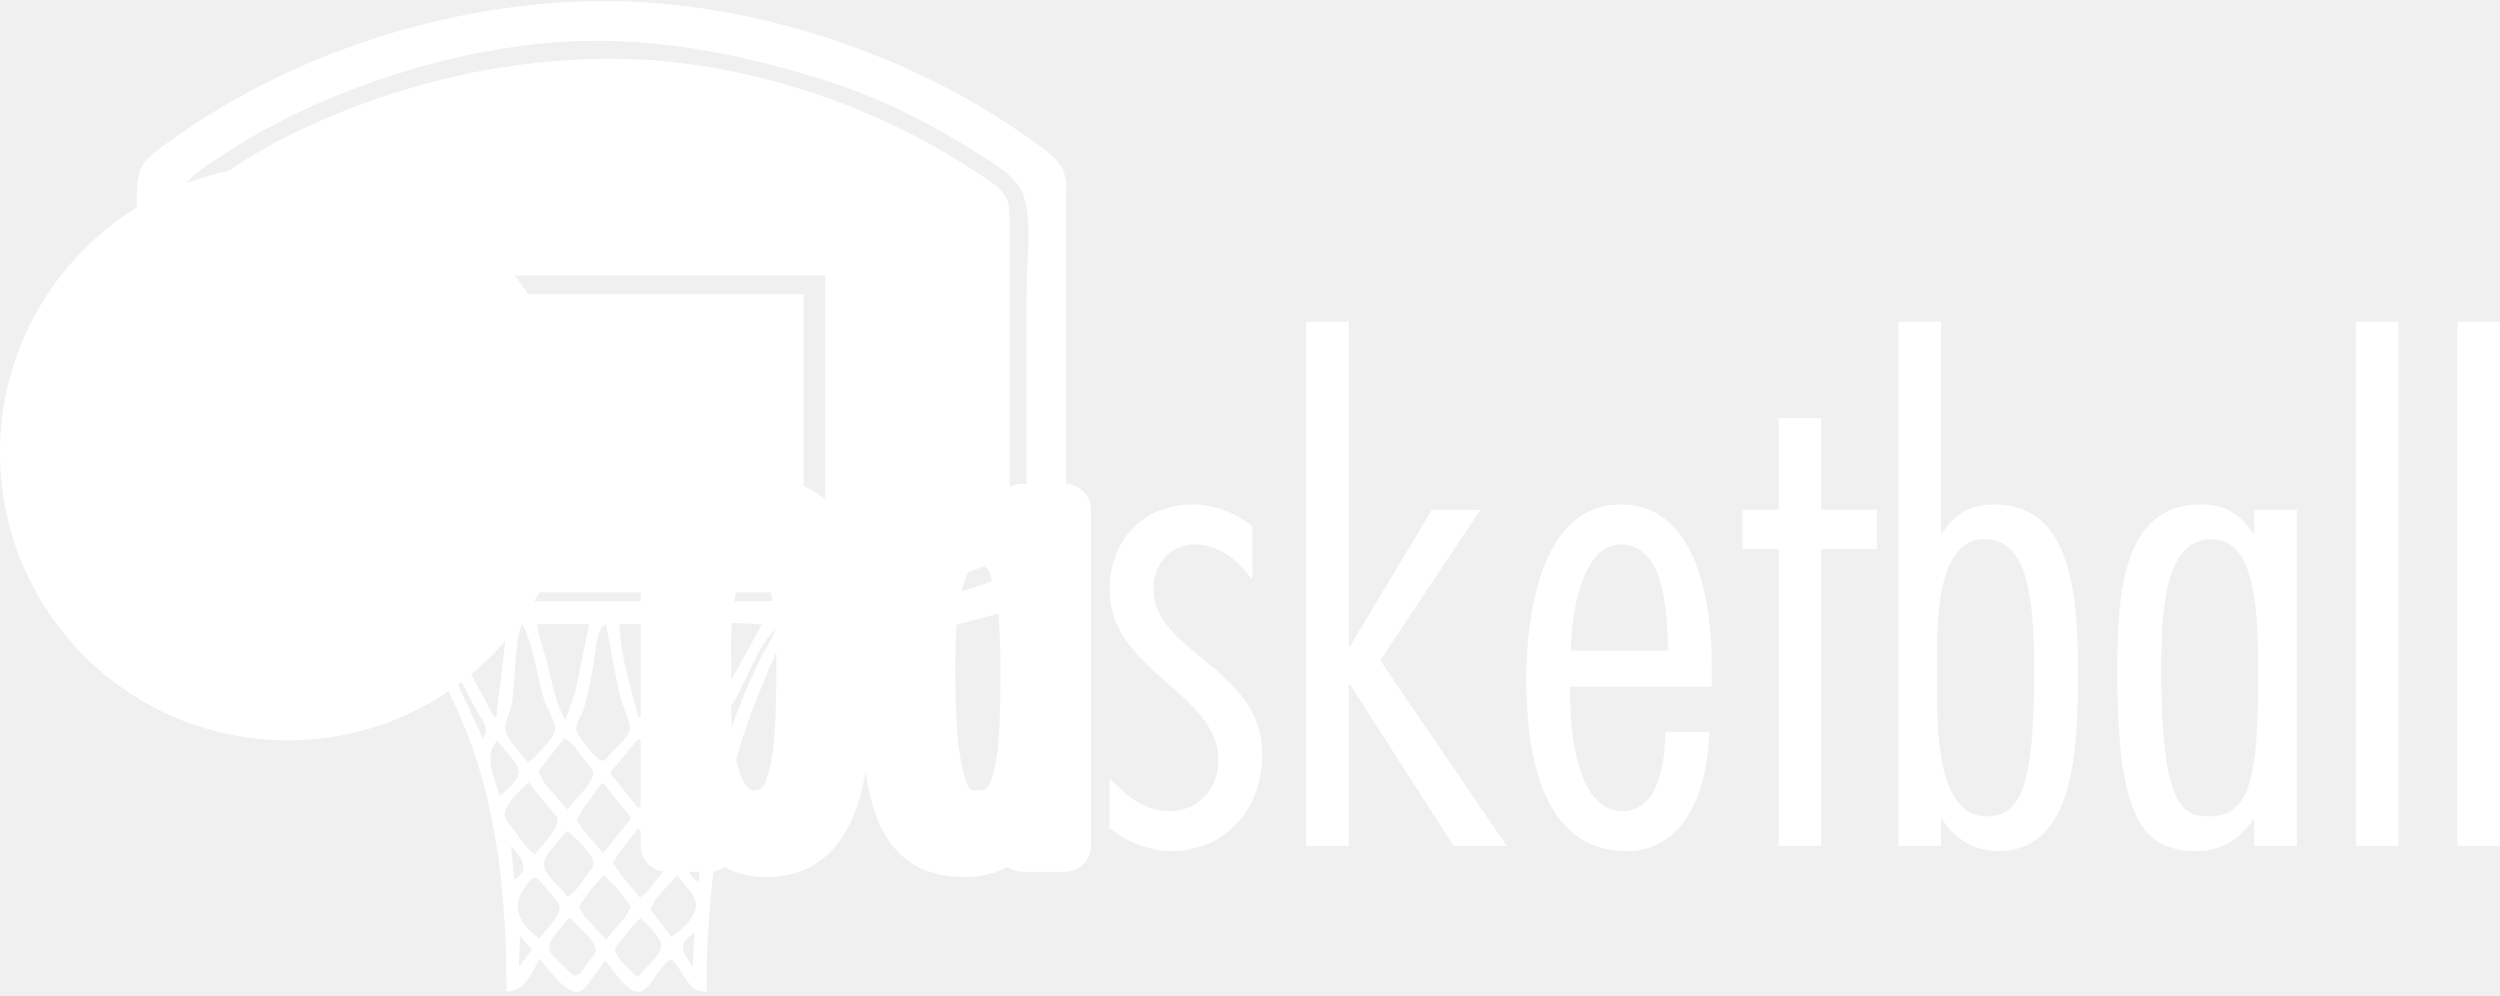
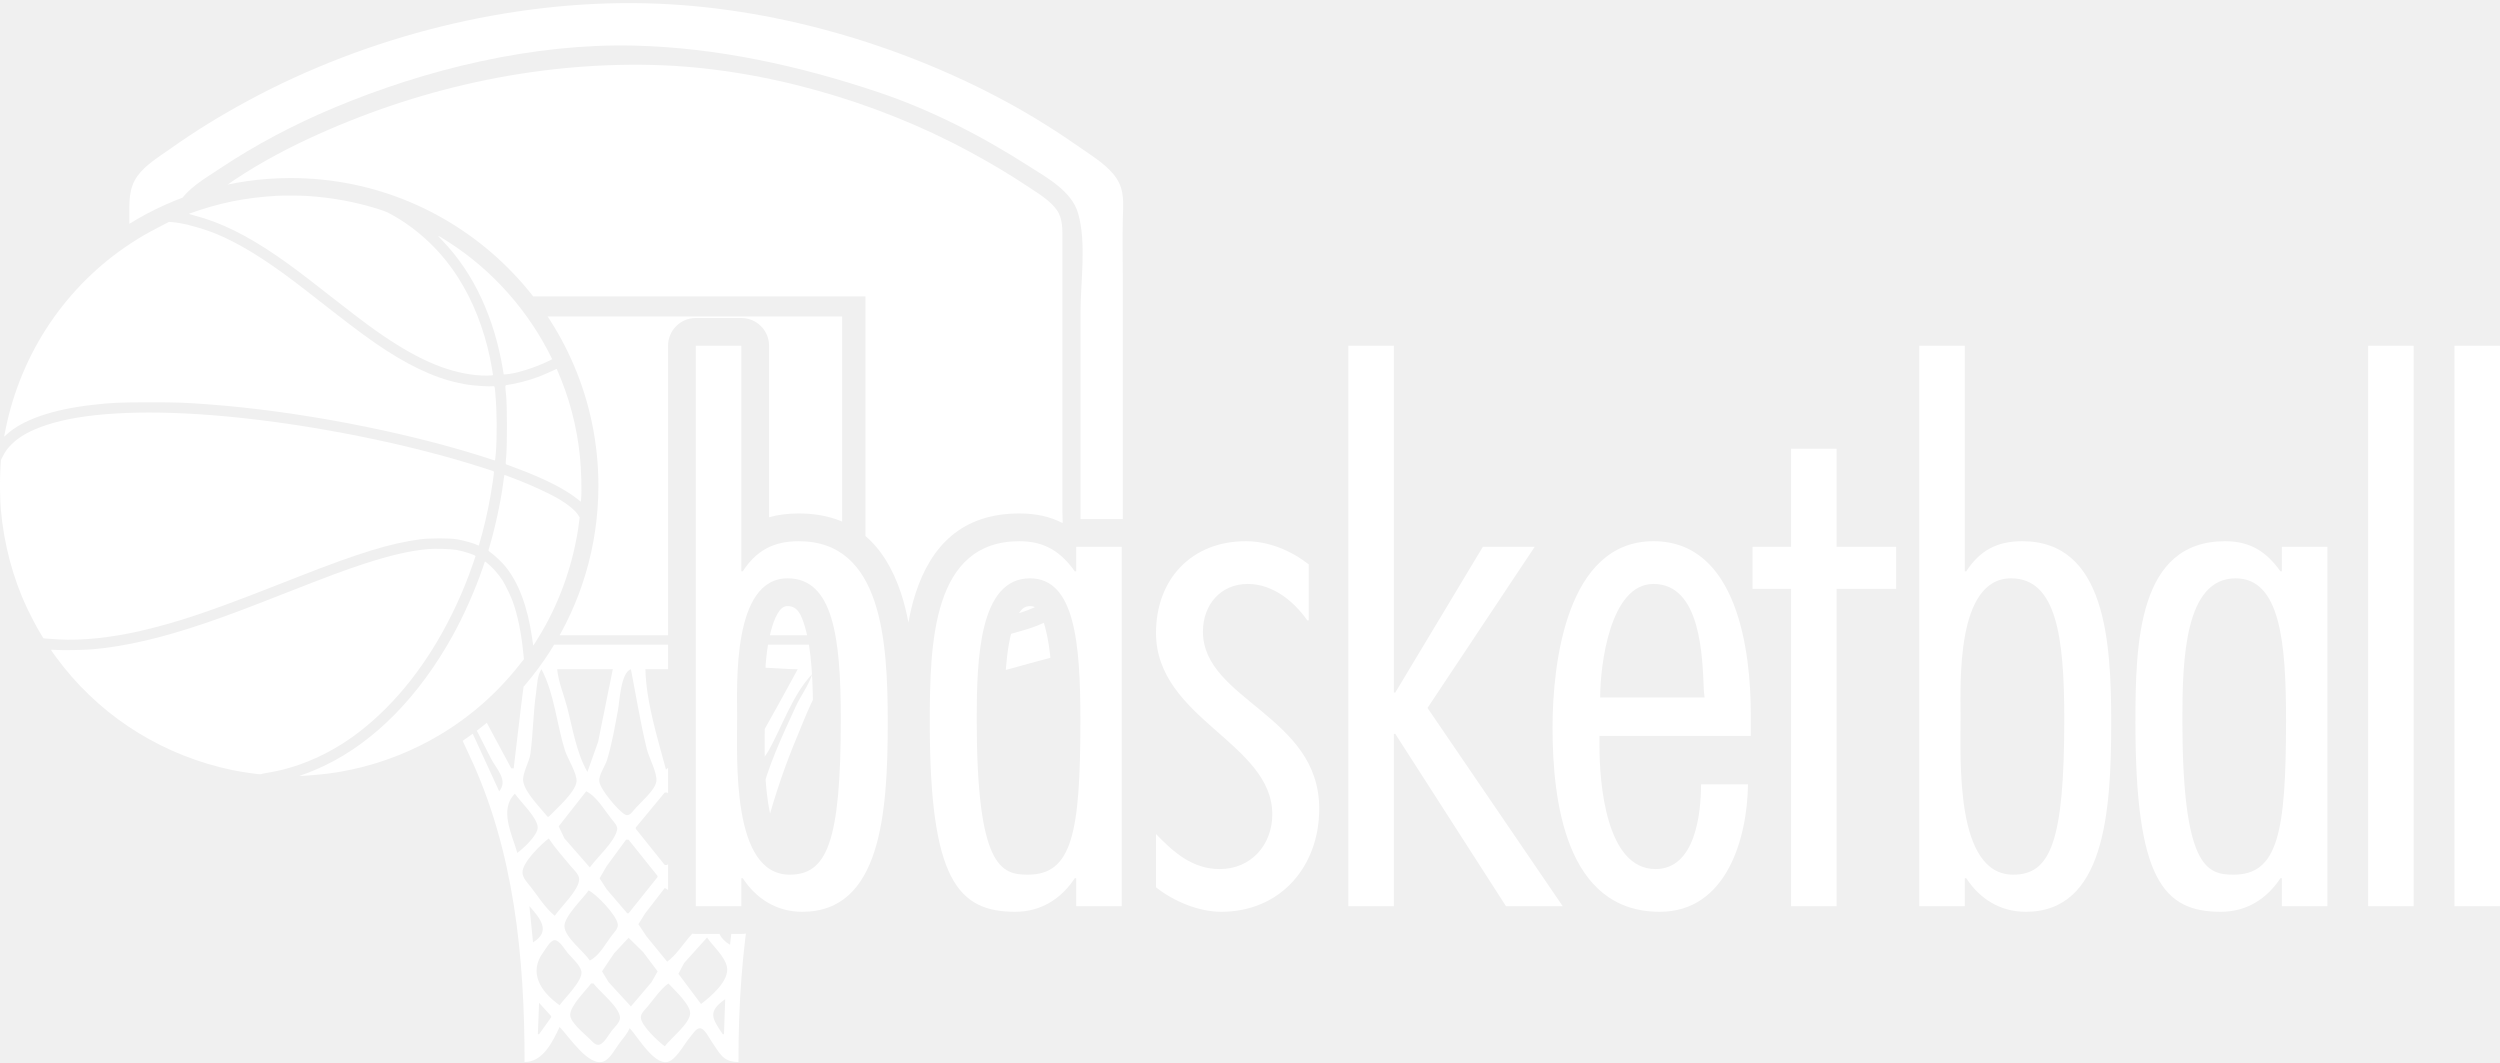
- <svg xmlns="http://www.w3.org/2000/svg" clip-rule="evenodd" fill-rule="evenodd" stroke-linejoin="round" stroke-miterlimit="2" viewBox="0 0 600 239">
-   <g fill="#fff">
-     <path d="m121.559 237.98c4.088 0 6.219-4.385 7.868-7.868 2.02 2.021 6.578 9.154 9.956 7.705 1.481-.638 2.595-2.946 3.553-4.178.811-1.045 1.687-2.046 2.226-3.256 1.804 1.886 5.936 9.23 9.136 7.317 1.74-1.039 3.179-3.866 4.503-5.418.468-.548 1.275-1.882 2.096-1.882 1.086 0 2.105 2.205 2.638 2.968 1.907 2.726 2.515 4.612 6.044 4.612-.069-25.027 3.365-49.691 13.138-72.98 1.927-4.592 4.052-10.568 7.375-14.339 1.173-1.331 3.186-.647 4.718-1.256 3.375-1.341 3.299-1.541 3.256-2.311-.198-3.523-4.717-2.804-7.868-2.804h-76.778c-5.723 0-12.276-.889-17.906.126-2.471.446-5.26.442-5.26 3.039 0 1.132.727.946 3.903 2.051 1.321.459 3.082-.109 4.138.93 4.834 4.758 7.987 12.585 10.843 18.633 10.132 21.45 12.421 45.543 12.421 68.911zm32.285-17.635c1.281 1.392 5.012 4.78 4.885 6.783-.143 2.251-4.339 5.521-5.699 7.325-1.416-1.042-5.352-4.661-5.375-6.511-.01-.904 1.023-1.805 1.555-2.442 1.446-1.737 2.808-3.812 4.634-5.155zm-16.821 0c1.431 1.886 5.751 5.228 5.96 7.597.094 1.071-1.228 2.216-1.833 2.984-.645.819-1.881 3.198-3.066 3.198-.745 0-1.396-.83-1.875-1.299-1.141-1.121-4.427-3.73-4.409-5.426.022-2.108 3.475-5.372 4.68-7.054zm-12.208 4.341 2.713 2.984v.272l-2.713 3.798h-.272zm41.78-.814-.271 7.868h-.272c-2.385-3.535-3.485-5.03.543-7.868zm-21.162 1.628-4.995-5.426-1.495-2.442 2.727-4.069 3.241-3.471 3.257 3.199 3.26 4.341-1.383 2.442zm-16.006-.271c-4.258-3.006-7.071-7.345-3.628-11.938.532-.711 1.516-2.657 2.543-2.657 1.071 0 2.324 2.199 2.948 2.929.913 1.066 2.747 2.658 3.028 4.069.397 1.983-3.754 6.009-4.891 7.597zm33.098-15.193c1.32 1.934 3.94 4.189 4.45 6.511.691 3.147-3.61 6.731-5.806 8.41l-5.073-6.782 1.297-2.442zm-8.953 5.426-4.647-5.698-1.816-2.713 1.523-2.441 4.398-5.698c2.301 1.122 4.011 4.263 5.589 6.24.518.649 1.487 1.535 1.434 2.442-.053.91-1.072 1.786-1.619 2.442-1.517 1.819-2.949 4.018-4.862 5.426zm-17.363-.272c-1.339-2.024-5.544-5.144-5.699-7.596-.143-2.264 4.167-6.286 5.428-8.139 1.812.917 6.261 5.52 6.547 7.596.128.929-.761 1.774-1.277 2.442-1.424 1.843-2.871 4.661-4.999 5.697zm32.556-13.022-1.085 9.495c-4.756-2.875-2.155-6.663 1.085-9.495zm-46.121.814c1.162 1.334 2.407 2.739 2.84 4.125.433 1.387.056 2.754-2.026 4.014zm4.341-15.193c1.455 2.2 3.272 4.206 4.951 6.24.647.783 1.934 1.872 1.879 2.984-.121 2.454-4.097 6.116-5.474 8.139-2.138-1.729-3.731-4.353-5.426-6.511-.712-.906-1.84-2.017-1.823-3.256.029-2.286 4.173-6.281 5.893-7.596zm35.54 17.363-7.325-8.681c1.336-2.322 3.229-4.407 4.884-6.512.489-.622 1.13-1.849 1.946-2.076.834-.233 1.609.76 2.123 1.264 1.35 1.324 5.343 4.522 5.385 6.51.02.963-1.079 1.998-1.622 2.713-1.747 2.298-3.653 4.477-5.391 6.782zm-17.634-17.092 6.511 8.139v.272l-6.511 8.139h-.271l-4.648-5.426-1.572-2.442 1.573-2.713 4.375-5.969zm-8.682 6.24-5.696-6.511-1.292-2.713 6.174-7.868c2.323 1.106 4.109 4.253 5.697 6.24.53.663 1.437 1.506 1.234 2.442-.591 2.721-4.478 6.129-6.117 8.41zm17.363-16.821 4.387 5.155 1.808 2.442-1.618 2.713-4.577 5.969h-.542l-6.511-8.14v-.271l6.511-7.868zm16.007.543c.994 1.304 2.889 2.542 3.47 4.07.84 2.211-1.63 7.422-2.113 9.766-1.954-1.118-3.322-3.29-4.884-4.883-.553-.563-1.554-1.3-1.575-2.17-.045-1.788 3.744-5.741 5.102-6.783zm-50.191-.271c1.22 1.793 5.124 5.429 5.12 7.596-.002 1.734-3.268 4.734-4.577 5.698-1.18-4.191-4.134-9.741-.543-13.294zm5.969-27.944c2.876 5.458 3.418 12.316 5.247 18.177.572 1.831 2.799 5.261 2.619 7.054-.237 2.362-4.609 6.204-6.238 7.867h-.271c-1.609-2.026-4.982-5.285-5.449-7.867-.312-1.722 1.367-4.412 1.607-6.24.605-4.597.627-9.247 1.286-13.837.237-1.649.232-3.762 1.199-5.154zm39.881 0 1.403 17.906.889 7.325-5.276 7.596h-.542c-1.513-2.147-5.513-4.64-5.965-7.325-.249-1.478 1.759-4.221 2.257-5.697 1.681-4.992 2.937-10.104 4.282-15.193.509-1.927.56-4.533 2.952-4.612zm-19.805 0c1.155 5.954 2.131 12.013 3.563 17.906.471 1.942 2.429 5.429 2.137 7.325-.304 1.967-3.621 4.729-4.907 6.238-.513.602-1.2 1.647-2.107 1.154-1.553-.844-5.547-5.634-5.783-7.392-.194-1.441 1.328-3.494 1.747-4.884 1.095-3.632 1.742-7.4 2.437-11.123.399-2.139.644-8.489 2.913-9.224zm40.696 1.085c-.818 2.584-2.584 4.864-3.715 7.325-3.028 6.59-6.309 13.521-7.951 20.619-1.083-.516-3.012-2.12-2.634-3.527.633-2.359 3.346-5.118 4.57-7.325 3.027-5.457 5.377-12.548 9.73-17.092zm-83.019.543c4.652 5.375 7.687 12.179 10.922 18.448 1.218 2.359 3.905 4.808 1.83 7.325l-8.351-18.177zm38.254-1.628-3.291 16.278-2.406 6.782c-2.508-4.405-3.306-9.799-4.581-14.65-.718-2.731-1.956-5.6-2.202-8.41zm41.509 0-3.858 7.054-8.622 15.464h-.271c-.573-7.256-.19-15.151-1.899-22.247 4.292-1.269 10.169-.271 14.65-.271zm-22.518 0c-.748 5.552-2.728 11.482-4.434 16.82-.556 1.738-1.034 4.65-2.62 5.698-1.885-7.052-4.461-15.187-4.612-22.518zm-38.525 0-1.039 8.139-1.674 14.107h-.542l-7.441-13.836-5.311-8.41z" />
-     <path d="m100.126 157.674c-.665-1.573-2.282-4.245-3.877-5.001-1.156-.549-2.533-.535-3.719-1.101-1.218-.582-2.071-1.66-3.256-2.261-1.597-.809-3.941-.847-5.697-1.186-8.224-1.586-16.407-3.445-24.417-5.908-3.595-1.105-7.786-1.961-10.853-4.242-6.958-5.175-5.968-13.317-5.968-20.996v-62.67c0-2.876-.093-6.078 1.33-8.682 2.028-3.708 6.109-5.954 9.522-8.229 8.027-5.352 16.611-9.859 25.502-13.59 20.84-8.745 44.849-14.545 67.554-13.989 18.557.455 36.975 4.523 54.532 10.396 11.961 4.001 23.314 9.836 33.913 16.618 4.138 2.648 9.715 5.635 11.145 10.693 1.891 6.696.521 15.314.521 22.247v45.578c0 8.234 1.391 17.009-5.969 22.646-2.932 2.246-7.101 3.089-10.581 4.137-6.799 2.049-13.663 3.79-20.619 5.23-4.5.932-8.354 1.245-12.208 3.77-1.874 1.227-4.443.596-6.097 1.665-1.375.888-2.25 3.418-2.856 4.875 5.018-.041 10.25-1.229 15.193-2.058 10.628-1.782 21.105-4.093 31.471-7.052 5.575-1.591 13.136-2.961 17.352-7.178 5.673-5.674 3.809-15.21 3.809-22.508v-56.159c0-4.698-.111-9.411.002-14.108.079-3.126.445-6.162-1.389-8.953-1.856-2.822-5.12-4.803-7.838-6.706-5.431-3.802-10.99-7.309-16.82-10.469-24.266-13.156-53.164-21.481-80.848-22.159-30.567-.749-62.67 7.36-89.529 21.887-6.004 3.248-11.8 6.78-17.363 10.744-2.527 1.8-5.593 3.604-7.424 6.161-2.012 2.809-1.801 5.954-1.801 9.224v70.538c0 7.272-1.843 16.855 3.809 22.508 4.193 4.192 11.809 5.596 17.353 7.178 14.698 4.196 30.779 8.452 46.121 9.11z" />
-     <path d="m88.875 144.826c.539-.774 1.35-1.299 2.338-1.672 1.113-.419 2.561-.568 3.926-.814 5.748-1.037 12.438-.16 18.281-.16h76.778c2.107 0 4.758-.212 6.593.405 1.259.423 2.264 1.124 2.844 2.252.627-.06 1.189-.122 1.687-.185 9.072-1.153 18.082-3.704 26.858-6.202 3.855-1.097 8.842-2.11 11.615-5.197 4.134-4.601 2.493-13.276 2.493-18.987v-60.771c0-2.29.138-4.823-1.259-6.783-1.549-2.175-4.152-3.69-6.337-5.154-4.308-2.886-8.738-5.488-13.294-7.952-21.126-11.426-46.983-18.856-71.081-19.446-26.59-.651-53.244 5.365-77.321 16.59-6.479 3.02-12.876 6.565-18.72 10.692-2.145 1.515-4.763 2.908-6.404 5-1.484 1.891-1.192 4.255-1.192 6.51v61.586c0 5.51-1.739 14.309 2.22 18.715 2.756 3.067 7.544 3.943 11.345 5.083 8.811 2.644 17.986 5.154 27.13 6.316.47.06.97.118 1.5.174zm109.202-78.714v66.331h-39.424v-4.502h34.191v-57.327h-85.827l-11.164.3c1.628 12.738.665 26.519.014 39.319-.282 5.538 1.29 12.032-.014 17.408l11.862.3h22.329v4.502h-39.424v-66.331z" />
-     <circle cx="69.067" cy="108.618" r="69.067" />
-     <path d="m113.861 126.588c.849.753 1.974 2.09 2.738 3.258.595.934 1.815 3.428 2.282 4.701 1.083 2.95 1.91 6.898 2.346 11.218l.191 1.783-.743.934c-6.092 7.821-13.606 13.987-22.414 18.391-6.538 3.269-13.648 5.445-20.833 6.368-1.931.244-6.357.594-6.357.499 0-.022.297-.138.669-.255 1.125-.361 3.343-1.274 5.009-2.08 11.186-5.381 21.151-15.526 28.739-29.259 2.441-4.415 4.999-10.188 6.665-15.049.233-.679.445-1.295.467-1.38.063-.169 0-.212 1.241.871z" />
-     <path d="m106.305 123.032c1.666.298 4.245 1.147 4.245 1.391 0 .085-.976 2.886-1.454 4.149-1.146 3.078-2.388 5.943-3.916 9.021-5.391 10.889-12.385 19.782-20.588 26.171-6.177 4.807-13.393 8.065-20.472 9.243-.934.149-1.709.308-1.73.351-.053.148-4.118-.436-6.442-.913-15.07-3.152-28.357-11.271-37.855-23.125-1.104-1.38-2.844-3.746-2.844-3.863 0-.032.541-.032 1.199.021 1.401.106 6.145.021 8.034-.138 7.524-.647 15.77-2.579 25.842-6.028 4.69-1.613 8.564-3.067 17.829-6.707 9.445-3.704 12.894-4.988 17.351-6.452 5.763-1.89 10.189-2.919 14.327-3.312 1.592-.148 5.169-.042 6.474.191z" />
-     <path d="m119.836 107.241c3.237 1.231 7.482 3.205 9.552 4.436 2.027 1.21 3.682 2.6 4.266 3.608l.276.457-.181 1.4c-1.093 8.331-4.043 16.981-8.277 24.197-.924 1.571-1.964 3.248-1.974 3.152 0-.032-.117-.838-.255-1.804-1.051-7.068-3.025-12.311-6.017-15.983-.775-.944-2.399-2.483-3.205-3.035-.436-.297-.595-.467-.563-.594 1.39-4.564 2.717-10.592 3.301-15.038.095-.648.191-1.316.212-1.507l.064-.34.817.297c.445.17 1.348.51 1.984.754z" />
-     <path d="m10.151 136.643c.021.031.8 1.608 1.235 2.446.445.839 1.103 2.038 1.486 2.654l.679 1.124.605.064c.339.043 1.655.127 2.929.191 5.157.287 11.705-.403 18.275-1.921 8.023-1.857 15.176-4.234 29.238-9.742 1.485-.584 4.383-1.709 6.42-2.515 13.51-5.296 20.355-7.387 27.115-8.299 2.059-.276 6.697-.276 8.278 0 1.783.318 3.874.923 4.68 1.347.138.085.202.064.245-.085 1.093-3.746 1.889-7.163 2.557-10.909.35-1.942.796-5.031.796-5.445 0-.201.149-.148-3.81-1.39-17.479-5.508-40.593-9.923-59.653-11.398-15.983-1.241-28.909-.467-36.985 2.218-3.609 1.199-6.06 2.558-7.854 4.351-.912.902-1.39 1.571-1.995 2.76l-.371.743-.138 2.281c-.138 2.42-.085 6.591.116 8.862.658 7.63 2.728 15.431 5.795 21.904.13.276.253.536.357.759z" />
-     <path d="m44.168 49.667c2.43.425 6.018 1.497 8.49 2.547 4.935 2.091 10.167 5.285 16.768 10.231 1.836 1.38 2.675 2.027 9.074 7.025 5.338 4.171 8.83 6.729 12.003 8.777 6.856 4.415 12.725 6.866 18.455 7.705 1.497.223 4.596.414 5.275.339.658-.074.605-.191.764 1.635.371 4.096.403 9.572.106 13.457-.117 1.411-.149 1.613-.297 1.549-.096-.042-1.359-.446-2.823-.913-17.999-5.688-41.315-10.145-61.023-11.642-5.582-.424-7.238-.488-13.69-.488-6.697.011-8.448.085-12.841.594-8.915 1.019-15.707 3.386-19.23 6.718-.255.234-.457.404-.457.372s.128-.68.276-1.433c1.709-8.649 5.19-16.97 10.103-24.186 4.776-7.005 10.847-13.001 17.851-17.617 2.229-1.465 3.884-2.43 6.527-3.789l2.228-1.157.743.053c.414.032 1.178.128 1.698.223z" />
-     <path d="m72.716 43.565c5.699.371 10.921 1.337 16.131 2.982 1.327.425 1.985.701 3.025 1.284 5.975 3.354 11.08 8.236 14.847 14.189 3.269 5.147 5.678 11.25 7.079 17.893.201.924.679 3.662.679 3.842 0 .17-2.303.191-3.821.032-6.866-.722-13.679-3.757-22.605-10.072-2.154-1.528-5.232-3.863-10.103-7.672-6.696-5.254-8.628-6.697-11.971-9-6.771-4.659-12.799-7.62-18.466-9.063-.785-.202-1.358-.393-1.273-.425 6.728-2.419 12.448-3.587 19.686-4.022 1.305-.085 5.349-.064 6.792.032z" />
-     <path d="m128.774 82.38c2.755 6.22 4.546 12.875 5.22 19.714.297 3.003.424 7.641.265 9.413l-.074.701-.796-.637c-2.834-2.25-7.504-4.606-13.606-6.867-1.135-.424-2.165-.806-2.281-.859-.213-.085-.223-.096-.075-1.709.244-2.547.234-11.377-.01-13.764-.255-2.537-.287-2.314.382-2.399 1.836-.244 4.754-1.008 6.908-1.815.9-.331 3.185-1.338 3.75-1.634zm-1.287-2.009-.954.444c-3.046 1.433-7.079 2.664-9.085 2.781l-.573.032-.138-.849c-1.92-11.823-6.569-21.82-13.52-29.079-1.486-1.549-1.507-1.549 1.072.085 10.156 6.455 18.265 15.725 23.481 26.433l-.293.132z" />
-     <path d="m207.725 185.322c.586 3.806 1.344 6.985 2.263 9.631 2.035 5.86 4.924 9.547 8.339 11.913 3.672 2.544 8.095 3.623 13.379 3.623 3.731 0 7.101-.866 10.054-2.425 1.02.735 2.273 1.167 3.627 1.167h10.222c3.44 0 6.229-2.789 6.229-6.229v-80.673c0-3.44-2.789-6.229-6.229-6.229h-10.222c-1.149 0-2.225.311-3.148.855-2.717-1.402-5.841-2.113-9.59-2.113-12.98 0-19.842 7.327-23.296 17.873-.681 2.077-1.211 4.298-1.624 6.61-.441-2.351-1-4.607-1.707-6.713-3.541-10.545-10.422-17.77-22.908-17.77-2.467 0-4.672.28-6.666.85v-38.495c0-3.441-2.789-6.23-6.229-6.23h-10.222c-3.44 0-6.229 2.789-6.229 6.23v125.805c0 3.44 2.789 6.229 6.229 6.229h10.222c1.353 0 2.606-.432 3.627-1.167 2.952 1.559 6.322 2.425 10.054 2.425 9.74 0 15.981-4.792 19.905-12.445 1.838-3.585 3.085-7.94 3.92-12.722zm32.376-23.993c0 11.778-.308 19.835-1.899 24.938-.411 1.318-.797 2.354-1.552 2.963-.54.434-1.263.466-2.114.466-.534 0-1.075.097-1.563-.126-.202-.093-.293-.342-.459-.628-.432-.74-.797-1.704-1.142-2.928-1.348-4.778-2.086-12.513-2.086-25 0-6.338.081-13.664 1.538-19.401.44-1.733.987-3.296 1.8-4.522.561-.846 1.291-1.456 2.384-1.456 2.231 0 2.726 2.246 3.423 4.817 1.459 5.377 1.67 12.784 1.67 20.877zm-59.032 28.367c-.932 0-1.563-.538-2.069-1.247-.766-1.073-1.303-2.44-1.746-3.942-2.289-7.764-1.75-18.584-1.75-24.122 0-3.972-.482-13.396 1.684-20.291.406-1.293.894-2.481 1.592-3.416.444-.595 1.004-1.043 1.817-1.043 2.284 0 3.087 1.991 3.851 4.494 1.573 5.151 1.872 12.426 1.872 20.885 0 12.817-.577 20.913-2.27 25.792-.669 1.928-1.456 2.89-2.981 2.89z" />
-     <g fill-rule="nonzero">
-       <path d="m300.584 126.261c-4.089-3.146-8.964-5.19-14.153-5.19-12.109 0-20.129 8.492-20.129 20.601 0 9.592 6.605 15.883 13.052 21.544 6.605 5.818 13.053 11.165 13.053 19.185 0 6.762-4.718 12.266-11.795 12.266-6.133 0-10.378-3.774-14.31-7.863v11.952c3.932 3.145 9.593 5.504 14.625 5.504 13.367 0 22.016-10.222 22.016-23.117 0-10.536-6.448-16.512-13.052-22.016-6.448-5.347-13.053-10.064-13.053-17.77 0-5.976 3.932-10.693 10.065-10.693 5.661 0 10.379 3.931 13.366 8.177h.315z" />
-       <path d="m323.701 77.197h-10.222v125.805h10.222v-38.685h.314l24.847 38.685h12.737l-30.35-44.504 24.06-36.169h-11.637l-19.657 32.709h-.314z" />
-       <path d="m377.011 156.139c0-7.234 2.201-25.475 11.951-25.475 10.693 0 11.008 16.354 11.322 24.06l.158 1.415zm33.81 8.649v-4.875c0-14.153-2.988-38.842-21.859-38.842-19.5 0-22.645 27.363-22.645 41.83 0 16.198 2.831 41.359 24.06 41.359 14.94 0 19.657-16.355 19.815-28.621h-10.537c0 6.448-1.258 19.028-10.221 19.028-11.165 0-12.581-19.5-12.581-27.52v-2.359z" />
-       <path d="m450.449 122.329h-13.367v-22.016h-10.221v22.016h-8.649v9.436h8.649v71.237h10.221v-71.237h13.367z" />
-       <path d="m476.711 195.925c-13.052 0-11.794-25.633-11.794-35.54 0-7.234-1.101-30.979 11.322-30.979 10.222 0 11.952 13.209 11.952 31.608 0 27.677-3.145 34.911-11.48 34.911zm-21.072 7.077h10.221v-6.291h.315c2.988 4.561 7.548 7.549 13.367 7.549 17.612 0 19.185-22.016 19.185-42.46 0-18.241-1.258-40.729-19.972-40.729-5.818 0-9.592 2.202-12.58 6.762h-.315v-50.636h-10.221z" />
-       <path d="m541.972 161.329c0 25.318-1.887 34.596-11.794 34.596-5.976 0-11.48-1.572-11.48-34.911 0-13.681.63-31.608 11.952-31.608 10.064 0 11.322 14.467 11.322 31.923zm9.279-39h-10.222v5.504h-.315c-3.145-4.403-6.762-6.762-12.423-6.762-19.5 0-20.129 22.645-20.129 40.729 0 35.226 6.291 42.46 19.186 42.46 5.818 0 10.379-2.988 13.366-7.549h.315v6.291h10.222z" />
-       <path d="m565.404 77.197h10.222v125.805h-10.222z" />
-       <path d="m589.778 77.197h10.222v125.805h-10.222z" />
-       <path d="m181.069 195.925c-13.052 0-11.794-25.633-11.794-35.54 0-7.234-1.101-30.979 11.322-30.979 10.222 0 11.952 13.209 11.952 31.608 0 27.677-3.145 34.911-11.48 34.911zm-21.072 7.077h10.222v-6.291h.314c2.988 4.561 7.548 7.549 13.367 7.549 17.613 0 19.185-22.016 19.185-42.46 0-18.241-1.258-40.729-19.971-40.729-5.819 0-9.593 2.202-12.581 6.762h-.314v-50.636h-10.222z" />
-       <path d="m246.331 161.329c0 25.318-1.888 34.596-11.795 34.596-5.975 0-11.479-1.572-11.479-34.911 0-13.681.629-31.608 11.951-31.608 10.065 0 11.323 14.467 11.323 31.923zm9.278-39h-10.222v5.504h-.314c-3.146-4.403-6.762-6.762-12.424-6.762-19.5 0-20.129 22.645-20.129 40.729 0 35.226 6.291 42.46 19.186 42.46 5.818 0 10.379-2.988 13.367-7.549h.314v6.291h10.222z" />
+ <svg xmlns="http://www.w3.org/2000/svg" width="100%" height="100%" viewBox="0 0 600 255" version="1.1" xml:space="preserve" style="fill-rule:evenodd;clip-rule:evenodd;stroke-linejoin:round;stroke-miterlimit:2;">
+   <g id="playlist_basketball">
+     <g>
+       <clipPath id="_clip1">
+         <path d="M186,254.922l-63.989,0l-20.215,-71.799c24.734,-11.932 41.821,-37.26 41.821,-66.546c-0,-40.755 -33.088,-73.843 -73.843,-73.843c-14.33,0 -27.711,4.091 -39.036,11.164l0,-53.154l245.137,-0l-0,130.492c-0,-3.678 -2.982,-6.66 -6.66,-6.66l-10.929,0c-1.228,0 -2.378,0.333 -3.366,0.914c-2.904,-1.498 -6.244,-2.259 -10.252,-2.259c-13.878,0 -21.215,7.834 -24.908,19.11c-0.727,2.22 -1.294,4.595 -1.736,7.067c-0.471,-2.514 -1.069,-4.926 -1.825,-7.178c-3.786,-11.274 -11.143,-18.999 -24.492,-18.999c-2.637,0 -4.995,0.3 -7.127,0.909l-0,-41.157c-0,-3.678 -2.982,-6.66 -6.66,-6.66l-10.929,0c-3.678,0 -6.659,2.982 -6.659,6.66l-0,134.504c-0,3.678 2.981,6.66 6.659,6.66l10.929,0c1.447,0 2.787,-0.461 3.878,-1.247c1.324,0.699 2.726,1.267 4.202,1.691l0,30.331Zm3.734,-51.667c-0.07,0.004 -0.141,0.006 -0.213,0.006c-0.997,0 -1.672,-0.575 -2.213,-1.333c-0.819,-1.147 -1.392,-2.608 -1.866,-4.215c-2.447,-8.3 -1.871,-19.868 -1.871,-25.789c0,-4.247 -0.515,-14.323 1.8,-21.694c0.435,-1.383 0.957,-2.653 1.703,-3.653c0.474,-0.636 1.073,-1.115 1.943,-1.115c2.441,0 3.3,2.129 4.117,4.805c1.681,5.508 2.001,13.286 2.001,22.329c-0,6.031 -0.12,11.084 -0.408,15.296l-4.993,15.363Zm51.524,-40.331c0.199,-3.897 0.611,-7.735 1.458,-11.07c0.471,-1.853 1.055,-3.524 1.925,-4.835c0.6,-0.904 1.38,-1.557 2.549,-1.557c2.385,0 2.914,2.402 3.66,5.15c0.705,2.601 1.138,5.646 1.399,9.002l-10.991,3.31Z" />
+       </clipPath>
+       <g clip-path="url(#_clip1)">
+         <path d="M125.896,254.884c4.37,0 6.649,-4.687 8.411,-8.412c2.16,2.161 7.034,9.787 10.646,8.238c1.582,-0.682 2.774,-3.15 3.797,-4.467c0.868,-1.117 1.805,-2.187 2.381,-3.481c1.929,2.016 6.346,9.868 9.768,7.823c1.86,-1.111 3.399,-4.133 4.814,-5.792c0.5,-0.586 1.363,-2.013 2.241,-2.013c1.161,-0 2.25,2.358 2.82,3.173c2.04,2.915 2.69,4.931 6.462,4.931c-0.074,-26.757 3.598,-53.127 14.046,-78.026c2.06,-4.91 4.333,-11.299 7.886,-15.331c1.254,-1.423 3.406,-0.691 5.044,-1.342c3.609,-1.434 3.527,-1.648 3.481,-2.472c-0.211,-3.766 -5.043,-2.997 -8.412,-2.997l-82.087,0c-6.119,0 -13.125,-0.951 -19.144,0.135c-2.642,0.476 -5.624,0.472 -5.624,3.249c0,1.211 0.777,1.012 4.173,2.192c1.412,0.491 3.295,-0.117 4.424,0.994c5.168,5.087 8.539,13.456 11.593,19.922c10.833,22.934 13.28,48.693 13.28,73.676l-0,0Zm34.517,-18.854c1.37,1.488 5.359,5.111 5.223,7.252c-0.153,2.407 -4.639,5.902 -6.093,7.831c-1.514,-1.114 -5.722,-4.983 -5.747,-6.961c-0.011,-0.966 1.094,-1.929 1.663,-2.611c1.546,-1.856 3.002,-4.075 4.954,-5.511Zm-17.984,0c1.53,2.016 6.149,5.59 6.372,8.122c0.101,1.146 -1.313,2.37 -1.96,3.19c-0.689,0.876 -2.01,3.42 -3.277,3.42c-0.797,0 -1.493,-0.887 -2.005,-1.389c-1.22,-1.198 -4.733,-3.988 -4.714,-5.801c0.024,-2.254 3.716,-5.744 5.004,-7.542l0.58,0Zm-13.053,4.641l2.901,3.191l-0,0.29l-2.901,4.061l-0.29,-0l0.29,-7.542Zm44.67,-0.87l-0.29,8.412l-0.29,-0c-2.551,-3.78 -3.726,-5.378 0.58,-8.412Zm-22.625,1.74l-5.341,-5.801l-1.598,-2.611l2.915,-4.35l3.466,-3.711l3.482,3.42l3.485,4.641l-1.478,2.611l-4.931,5.801Zm-17.114,-0.29c-4.552,-3.214 -7.559,-7.852 -3.879,-12.763c0.57,-0.76 1.621,-2.84 2.719,-2.84c1.146,-0 2.485,2.351 3.153,3.131c0.976,1.139 2.936,2.842 3.237,4.35c0.424,2.121 -4.014,6.425 -5.23,8.122Zm35.388,-16.243c1.411,2.068 4.212,4.478 4.757,6.961c0.739,3.365 -3.86,7.197 -6.207,8.992l-5.424,-7.251l1.386,-2.611l5.488,-6.091Zm-9.572,5.801l-4.969,-6.091l-1.941,-2.901l1.628,-2.611l4.702,-6.091c2.46,1.199 4.288,4.557 5.975,6.672c0.554,0.693 1.59,1.64 1.534,2.61c-0.057,0.973 -1.147,1.91 -1.731,2.611c-1.622,1.945 -3.153,4.295 -5.198,5.801Zm-18.564,-0.29c-1.432,-2.165 -5.927,-5.5 -6.093,-8.122c-0.153,-2.42 4.455,-6.72 5.803,-8.702c1.937,0.981 6.694,5.902 7,8.122c0.137,0.993 -0.814,1.896 -1.366,2.611c-1.522,1.97 -3.069,4.983 -5.344,6.091Zm34.807,-13.923l-1.16,10.152c-5.085,-3.074 -2.304,-7.124 1.16,-10.152Zm-49.31,0.87c1.242,1.427 2.573,2.929 3.036,4.411c0.463,1.482 0.06,2.944 -2.166,4.291l-0.87,-8.702Zm4.641,-16.243c1.556,2.352 3.498,4.497 5.293,6.671c0.692,0.837 2.068,2.002 2.009,3.191c-0.129,2.623 -4.38,6.538 -5.852,8.702c-2.286,-1.85 -3.989,-4.655 -5.801,-6.962c-0.761,-0.969 -1.967,-2.156 -1.95,-3.481c0.032,-2.445 4.462,-6.715 6.301,-8.121Zm37.998,18.564l-7.832,-9.282c1.428,-2.482 3.452,-4.712 5.221,-6.962c0.524,-0.666 1.209,-1.977 2.081,-2.22c0.892,-0.249 1.721,0.812 2.27,1.351c1.444,1.416 5.713,4.835 5.757,6.96c0.022,1.03 -1.153,2.137 -1.734,2.901c-1.868,2.457 -3.906,4.787 -5.763,7.252Zm-18.854,-18.274l6.961,8.702l0,0.29l-6.961,8.701l-0.29,0l-4.969,-5.801l-1.68,-2.61l1.681,-2.901l4.678,-6.381l0.58,-0Zm-9.282,6.671l-6.09,-6.961l-1.382,-2.901l6.602,-8.412c2.483,1.183 4.392,4.547 6.091,6.672c0.566,0.708 1.536,1.609 1.319,2.61c-0.632,2.91 -4.788,6.553 -6.54,8.992Zm18.564,-17.984l4.69,5.511l1.933,2.611l-1.73,2.901l-4.893,6.381l-0.58,0l-6.962,-8.702l0,-0.29l6.962,-8.412l0.58,0Zm17.113,0.58c1.063,1.395 3.089,2.718 3.71,4.351c0.898,2.364 -1.742,7.936 -2.259,10.443c-2.089,-1.196 -3.552,-3.518 -5.222,-5.222c-0.591,-0.602 -1.661,-1.389 -1.684,-2.32c-0.048,-1.912 4.003,-6.138 5.455,-7.252Zm-53.661,-0.29c1.304,1.917 5.478,5.805 5.474,8.122c-0.003,1.854 -3.495,5.062 -4.894,6.091c-1.262,-4.48 -4.42,-10.414 -0.58,-14.213Zm6.381,-29.876c3.076,5.836 3.655,13.168 5.611,19.434c0.61,1.957 2.992,5.625 2.799,7.542c-0.253,2.525 -4.927,6.633 -6.669,8.412l-0.29,-0c-1.72,-2.167 -5.327,-5.651 -5.826,-8.412c-0.333,-1.841 1.461,-4.717 1.719,-6.672c0.647,-4.915 0.67,-9.886 1.374,-14.793c0.253,-1.763 0.248,-4.023 1.282,-5.511Zm42.64,0l1.499,19.144l0.951,7.832l-5.641,8.121l-0.58,0c-1.618,-2.295 -5.893,-4.961 -6.377,-7.831c-0.266,-1.58 1.88,-4.513 2.412,-6.091c1.798,-5.337 3.141,-10.803 4.578,-16.244c0.545,-2.06 0.6,-4.846 3.158,-4.931Zm-21.175,0c1.235,6.366 2.278,12.844 3.809,19.144c0.504,2.077 2.597,5.805 2.284,7.832c-0.325,2.103 -3.87,5.056 -5.246,6.67c-0.549,0.643 -1.282,1.761 -2.252,1.233c-1.661,-0.902 -5.93,-6.024 -6.184,-7.903c-0.207,-1.54 1.42,-3.735 1.869,-5.221c1.171,-3.884 1.862,-7.913 2.605,-11.893c0.427,-2.287 0.689,-9.076 3.115,-9.862Zm43.509,1.16c-0.874,2.763 -2.762,5.201 -3.971,7.832c-3.238,7.046 -6.746,14.455 -8.501,22.045c-1.158,-0.551 -3.22,-2.267 -2.816,-3.771c0.677,-2.522 3.578,-5.472 4.886,-7.832c3.237,-5.834 5.749,-13.415 10.402,-18.274Zm-88.759,0.58c4.974,5.748 8.218,13.022 11.678,19.725c1.302,2.522 4.175,5.14 1.955,7.831l-8.928,-19.434l-4.705,-8.122Zm40.899,-1.74l-3.518,17.404l-2.573,7.251c-2.681,-4.709 -3.534,-10.477 -4.898,-15.663c-0.767,-2.92 -2.091,-5.987 -2.354,-8.992l13.343,0Zm44.38,0l-4.125,7.542l-9.218,16.533l-0.29,0c-0.613,-7.757 -0.204,-16.198 -2.031,-23.785c4.589,-1.356 10.873,-0.29 15.664,-0.29Zm-24.076,0c-0.799,5.937 -2.917,12.276 -4.74,17.984c-0.594,1.858 -1.106,4.971 -2.801,6.091c-2.016,-7.539 -4.769,-16.237 -4.931,-24.075l12.472,0Zm-41.188,0l-1.111,8.702l-1.79,15.083l-0.58,0l-7.955,-14.793l-5.678,-8.992l17.114,0Z" style="fill:#fff;" />
+         <path d="M102.981,169.026c-0.711,-1.683 -2.441,-4.539 -4.145,-5.348c-1.236,-0.586 -2.709,-0.571 -3.977,-1.177c-1.302,-0.621 -2.214,-1.774 -3.481,-2.417c-1.707,-0.865 -4.213,-0.905 -6.091,-1.267c-8.792,-1.696 -17.541,-3.684 -26.106,-6.317c-3.843,-1.182 -8.324,-2.097 -11.602,-4.536c-7.44,-5.533 -6.381,-14.237 -6.381,-22.447l-0,-67.005c-0,-3.074 -0.1,-6.498 1.422,-9.282c2.168,-3.964 6.531,-6.365 10.18,-8.798c8.582,-5.721 17.76,-10.541 27.266,-14.529c22.281,-9.35 47.95,-15.551 72.225,-14.956c19.84,0.486 39.532,4.835 58.303,11.114c12.787,4.278 24.926,10.517 36.257,17.767c4.425,2.832 10.387,6.026 11.916,11.433c2.022,7.158 0.557,16.373 0.557,23.785l-0,48.73c-0,8.804 1.488,18.185 -6.381,24.212c-3.135,2.401 -7.592,3.302 -11.313,4.423c-7.269,2.19 -14.608,4.052 -22.045,5.592c-4.811,0.996 -8.931,1.33 -13.052,4.03c-2.003,1.312 -4.75,0.638 -6.518,1.78c-1.471,0.95 -2.406,3.655 -3.054,5.213c5.365,-0.044 10.958,-1.314 16.243,-2.201c11.364,-1.905 22.565,-4.376 33.647,-7.539c5.961,-1.701 14.045,-3.166 18.553,-7.675c6.065,-6.066 4.072,-16.262 4.072,-24.064l0,-60.043c0,-5.023 -0.119,-10.062 0.002,-15.083c0.084,-3.343 0.476,-6.588 -1.485,-9.572c-1.984,-3.018 -5.474,-5.135 -8.38,-7.17c-5.806,-4.065 -11.75,-7.814 -17.983,-11.193c-25.944,-14.065 -56.84,-22.967 -86.438,-23.691c-32.681,-0.801 -67.004,7.868 -95.72,23.401c-6.42,3.472 -12.617,7.248 -18.564,11.486c-2.701,1.925 -5.979,3.853 -7.937,6.587c-2.151,3.004 -1.926,6.366 -1.926,9.862l0,75.416c0,7.775 -1.97,18.02 4.073,24.064c4.482,4.482 12.625,5.983 18.552,7.675c15.714,4.485 32.908,9.036 49.311,9.74Z" style="fill:#fff;" />
+         <path d="M90.952,155.289c0.576,-0.827 1.443,-1.389 2.5,-1.787c1.189,-0.449 2.737,-0.608 4.197,-0.871c6.146,-1.109 13.298,-0.171 19.545,-0.171l82.087,0c2.252,0 5.087,-0.227 7.049,0.433c1.346,0.452 2.42,1.202 3.041,2.408c0.67,-0.065 1.271,-0.131 1.803,-0.198c9.7,-1.233 19.332,-3.96 28.716,-6.631c4.121,-1.173 9.453,-2.255 12.417,-5.556c4.421,-4.919 2.666,-14.195 2.666,-20.3l-0,-64.974c-0,-2.448 0.148,-5.156 -1.346,-7.251c-1.656,-2.326 -4.439,-3.946 -6.776,-5.511c-4.605,-3.086 -9.342,-5.867 -14.213,-8.502c-22.587,-12.216 -50.231,-20.159 -75.996,-20.79c-28.428,-0.697 -56.925,5.736 -82.667,17.737c-6.927,3.229 -13.766,7.019 -20.015,11.432c-2.293,1.619 -5.093,3.108 -6.847,5.345c-1.586,2.022 -1.274,4.549 -1.274,6.96l-0,65.844c-0,5.891 -1.86,15.299 2.374,20.01c2.947,3.279 8.065,4.215 12.129,5.434c9.42,2.827 19.229,5.511 29.006,6.753c0.502,0.064 1.037,0.126 1.604,0.186Zm116.753,-84.157l-0,70.918l-42.151,0l0,-4.813l36.555,-0l0,-61.292l-91.761,0l-11.936,0.321c1.741,13.619 0.711,28.353 0.015,42.038c-0.302,5.921 1.38,12.864 -0.015,18.612l12.682,0.321l23.873,-0l0,4.813l-42.15,0l-0,-70.918l114.888,-0Z" style="fill:#fff;" />
+       </g>
+     </g>
+     <g>
+       <path d="M117.666,135.789c0.908,0.806 2.11,2.236 2.927,3.484c0.636,0.998 1.94,3.665 2.44,5.026c1.157,3.155 2.042,7.376 2.507,11.994l0.205,1.906l-0.795,0.998c-6.513,8.363 -14.546,14.955 -23.964,19.664c-6.989,3.494 -14.591,5.82 -22.273,6.808c-2.065,0.261 -6.796,0.635 -6.796,0.533c-0,-0.023 0.317,-0.148 0.715,-0.272c1.202,-0.386 3.574,-1.362 5.355,-2.224c11.959,-5.753 22.614,-16.6 30.726,-31.283c2.61,-4.72 5.345,-10.892 7.126,-16.089c0.25,-0.726 0.477,-1.384 0.499,-1.475c0.068,-0.182 0,-0.227 1.328,0.93Z" style="fill:#fff;" />
+       <path d="M109.587,131.988c1.782,0.318 4.539,1.226 4.539,1.487c-0,0.091 -1.044,3.086 -1.555,4.436c-1.225,3.291 -2.553,6.354 -4.187,9.645c-5.764,11.641 -13.241,21.15 -22.012,27.98c-6.603,5.14 -14.319,8.623 -21.887,9.883c-0.999,0.159 -1.827,0.329 -1.85,0.374c-0.056,0.159 -4.402,-0.465 -6.887,-0.975c-16.112,-3.37 -30.318,-12.05 -40.473,-24.724c-1.18,-1.475 -3.041,-4.006 -3.041,-4.131c0,-0.034 0.579,-0.034 1.282,0.023c1.498,0.114 6.57,0.023 8.59,-0.147c8.044,-0.692 16.861,-2.758 27.628,-6.445c5.016,-1.725 9.157,-3.279 19.062,-7.171c10.099,-3.96 13.786,-5.333 18.552,-6.899c6.161,-2.019 10.893,-3.12 15.318,-3.54c1.702,-0.159 5.525,-0.045 6.921,0.204Z" style="fill:#fff;" />
+       <path d="M124.054,115.105c3.461,1.316 7.999,3.426 10.212,4.743c2.167,1.293 3.937,2.779 4.561,3.857l0.295,0.488l-0.193,1.498c-1.169,8.907 -4.323,18.154 -8.85,25.87c-0.987,1.679 -2.099,3.472 -2.111,3.37c0,-0.034 -0.124,-0.896 -0.272,-1.929c-1.123,-7.557 -3.234,-13.162 -6.433,-17.088c-0.829,-1.01 -2.565,-2.655 -3.427,-3.245c-0.465,-0.318 -0.635,-0.499 -0.601,-0.635c1.486,-4.879 2.904,-11.324 3.528,-16.078c0.103,-0.692 0.205,-1.407 0.227,-1.611l0.068,-0.364l0.874,0.318c0.477,0.182 1.441,0.545 2.122,0.806Z" style="fill:#fff;" />
+       <path d="M6.784,146.54l0,-0c0.023,0.034 0.855,1.719 1.32,2.616c0.477,0.896 1.18,2.178 1.589,2.836l0.726,1.203l0.647,0.068c0.363,0.045 1.77,0.136 3.131,0.204c5.515,0.307 12.515,-0.431 19.539,-2.053c8.578,-1.986 16.225,-4.528 31.259,-10.417c1.589,-0.624 4.687,-1.826 6.865,-2.689c14.444,-5.662 21.763,-7.897 28.99,-8.873c2.202,-0.295 7.16,-0.295 8.851,0c1.906,0.341 4.141,0.988 5.003,1.441c0.148,0.091 0.216,0.068 0.261,-0.09c1.169,-4.006 2.02,-7.659 2.735,-11.665c0.374,-2.076 0.851,-5.378 0.851,-5.82c-0,-0.216 0.159,-0.159 -4.074,-1.487c-18.687,-5.889 -43.4,-10.609 -63.778,-12.186c-17.088,-1.327 -30.908,-0.499 -39.543,2.372c-3.857,1.282 -6.478,2.734 -8.396,4.652c-0.976,0.964 -1.486,1.679 -2.133,2.95l-0.397,0.794l-0.148,2.439c-0.147,2.587 -0.091,7.047 0.125,9.475c0.703,8.158 2.916,16.498 6.195,23.419c0.14,0.295 0.271,0.573 0.382,0.811Z" style="fill:#fff;" />
+       <path d="M43.153,53.55c2.599,0.454 6.434,1.6 9.078,2.723c5.276,2.236 10.87,5.651 17.927,10.938c1.963,1.475 2.859,2.167 9.701,7.512c5.708,4.459 9.441,7.193 12.833,9.383c7.33,4.72 13.605,7.341 19.732,8.238c1.6,0.238 4.913,0.442 5.639,0.363c0.703,-0.08 0.647,-0.204 0.817,1.747c0.397,4.38 0.431,10.235 0.113,14.388c-0.124,1.509 -0.158,1.724 -0.317,1.656c-0.102,-0.045 -1.453,-0.476 -3.019,-0.976c-19.243,-6.081 -44.171,-10.847 -65.242,-12.447c-5.968,-0.454 -7.738,-0.522 -14.637,-0.522c-7.159,0.012 -9.032,0.091 -13.729,0.636c-9.531,1.089 -16.793,3.619 -20.56,7.182c-0.272,0.25 -0.488,0.431 -0.488,0.397c0,-0.034 0.136,-0.726 0.295,-1.532c1.827,-9.247 5.549,-18.143 10.802,-25.858c5.106,-7.489 11.596,-13.9 19.085,-18.835c2.383,-1.566 4.153,-2.599 6.978,-4.051l2.383,-1.237l0.794,0.057c0.443,0.034 1.259,0.136 1.815,0.238Z" style="fill:#fff;" />
+       <path d="M73.675,47.026c6.094,0.397 11.676,1.43 17.247,3.188c1.418,0.454 2.122,0.749 3.234,1.373c6.388,3.586 11.846,8.805 15.874,15.17c3.494,5.503 6.07,12.028 7.568,19.131c0.215,0.987 0.726,3.914 0.726,4.107c-0,0.182 -2.462,0.204 -4.085,0.034c-7.341,-0.772 -14.625,-4.017 -24.168,-10.768c-2.303,-1.634 -5.594,-4.13 -10.802,-8.203c-7.159,-5.617 -9.224,-7.16 -12.799,-9.622c-7.239,-4.981 -13.683,-8.147 -19.742,-9.69c-0.84,-0.216 -1.453,-0.42 -1.362,-0.454c7.194,-2.587 13.309,-3.835 21.048,-4.3c1.395,-0.091 5.718,-0.068 7.261,0.034Z" style="fill:#fff;" />
+       <path d="M133.61,88.525c2.945,6.65 4.86,13.765 5.58,21.077c0.318,3.211 0.454,8.169 0.284,10.064l-0.08,0.749l-0.851,-0.681c-3.029,-2.405 -8.022,-4.924 -14.546,-7.341c-1.214,-0.454 -2.315,-0.862 -2.439,-0.919c-0.227,-0.091 -0.239,-0.102 -0.08,-1.827c0.261,-2.723 0.25,-12.163 -0.011,-14.716c-0.272,-2.712 -0.306,-2.474 0.408,-2.565c1.963,-0.261 5.084,-1.077 7.387,-1.94c0.962,-0.354 3.405,-1.431 4.009,-1.748l-0,0l0.339,-0.153Zm-1.376,-2.148l-1.02,0.475c-3.257,1.532 -7.569,2.848 -9.713,2.973l-0.613,0.034l-0.147,-0.908c-2.054,-12.64 -7.024,-23.328 -14.456,-31.089c-1.588,-1.657 -1.611,-1.657 1.146,0.091c10.858,6.901 19.529,16.811 25.105,28.261l-0.313,0.141l0.011,0.022Z" style="fill:#fff;" />
+     </g>
+     <g>
+       <path d="M314.093,135.44c-4.372,-3.363 -9.584,-5.549 -15.132,-5.549c-12.946,0 -21.521,9.079 -21.521,22.025c0,10.256 7.062,16.982 13.955,23.034c7.061,6.221 13.955,11.938 13.955,20.512c-0,7.23 -5.044,13.114 -12.61,13.114c-6.557,0 -11.097,-4.035 -15.3,-8.406l0,12.778c4.203,3.362 10.256,5.884 15.636,5.884c14.291,0 23.539,-10.928 23.539,-24.715c-0,-11.265 -6.894,-17.654 -13.955,-23.538c-6.894,-5.717 -13.955,-10.76 -13.955,-18.999c-0,-6.389 4.203,-11.433 10.76,-11.433c6.053,0 11.097,4.204 14.291,8.743l0.337,0l-0,-13.45Z" style="fill:#fff;fill-rule:nonzero;" />
+       <path d="M334.531,82.983l-10.928,0l-0,134.504l10.928,0l0,-41.36l0.336,0l26.565,41.36l13.619,0l-32.45,-47.581l25.724,-38.67l-12.441,0l-21.017,34.972l-0.336,-0l0,-83.225Z" style="fill:#fff;fill-rule:nonzero;" />
+       <path d="M384.043,167.384c0,-7.734 2.354,-27.237 12.778,-27.237c11.433,0 11.769,17.486 12.106,25.724l0.168,1.513l-25.052,0Zm36.148,9.248l0,-5.212c0,-15.132 -3.194,-41.529 -23.37,-41.529c-20.848,0 -24.211,29.255 -24.211,44.723c0,17.317 3.027,44.218 25.724,44.218c15.973,0 21.017,-17.485 21.185,-30.599l-11.265,-0c0,6.893 -1.345,20.343 -10.928,20.343c-11.938,0 -13.451,-20.848 -13.451,-29.422l0,-2.522l36.316,-0Z" style="fill:#fff;fill-rule:nonzero;" />
+       <path d="M455.076,131.236l-14.291,0l0,-23.538l-10.928,0l-0,23.538l-9.248,0l0,10.088l9.248,0l-0,76.163l10.928,0l0,-76.163l14.291,0l0,-10.088Z" style="fill:#fff;fill-rule:nonzero;" />
+       <path d="M483.154,209.921c-13.955,0 -12.61,-27.405 -12.61,-37.997c0,-7.734 -1.177,-33.122 12.105,-33.122c10.929,0 12.778,14.123 12.778,33.794c0,29.591 -3.362,37.325 -12.273,37.325Zm-22.53,7.566l10.929,0l-0,-6.725l0.336,0c3.195,4.876 8.07,8.07 14.291,8.07c18.831,0 20.512,-23.538 20.512,-45.395c0,-19.503 -1.345,-43.546 -21.352,-43.546c-6.221,0 -10.256,2.354 -13.451,7.23l-0.336,-0l-0,-54.138l-10.929,0l0,134.504Z" style="fill:#fff;fill-rule:nonzero;" />
+       <path d="M548.651,172.933c0,27.069 -2.017,36.988 -12.609,36.988c-6.389,0 -12.274,-1.681 -12.274,-37.325c0,-14.627 0.673,-33.794 12.778,-33.794c10.76,0 12.105,15.468 12.105,34.131Zm9.92,-41.697l-10.928,0l-0,5.885l-0.337,-0c-3.362,-4.708 -7.229,-7.23 -13.282,-7.23c-20.848,0 -21.521,24.211 -21.521,43.546c0,37.661 6.726,45.395 20.512,45.395c6.221,0 11.097,-3.194 14.291,-8.07l0.337,0l-0,6.725l10.928,0l0,-86.251Z" style="fill:#fff;fill-rule:nonzero;" />
+       <rect x="568.357" y="82.983" width="10.928" height="134.504" style="fill:#fff;fill-rule:nonzero;" />
+       <rect x="589.072" y="82.983" width="10.928" height="134.504" style="fill:#fff;fill-rule:nonzero;" />
+       <path d="M189.521,209.921c-13.955,0 -12.61,-27.405 -12.61,-37.997c0,-7.734 -1.177,-33.122 12.106,-33.122c10.928,0 12.777,14.123 12.777,33.794c0,29.591 -3.362,37.325 -12.273,37.325Zm-22.53,7.566l10.929,0l-0,-6.725l0.336,0c3.195,4.876 8.07,8.07 14.291,8.07c18.831,0 20.512,-23.538 20.512,-45.395c0,-19.503 -1.345,-43.546 -21.352,-43.546c-6.221,0 -10.256,2.354 -13.451,7.23l-0.336,-0l-0,-54.138l-10.929,0l0,134.504Z" style="fill:#fff;fill-rule:nonzero;" />
+       <path d="M259.295,172.933c0,27.069 -2.018,36.988 -12.61,36.988c-6.389,0 -12.273,-1.681 -12.273,-37.325c-0,-14.627 0.672,-33.794 12.778,-33.794c10.76,0 12.105,15.468 12.105,34.131Zm9.92,-41.697l-10.929,0l0,5.885l-0.336,-0c-3.363,-4.708 -7.23,-7.23 -13.282,-7.23c-20.848,0 -21.521,24.211 -21.521,43.546c0,37.661 6.725,45.395 20.512,45.395c6.221,0 11.097,-3.194 14.291,-8.07l0.336,0l0,6.725l10.929,0l-0,-86.251Z" style="fill:#fff;fill-rule:nonzero;" />
    </g>
  </g>
</svg>
